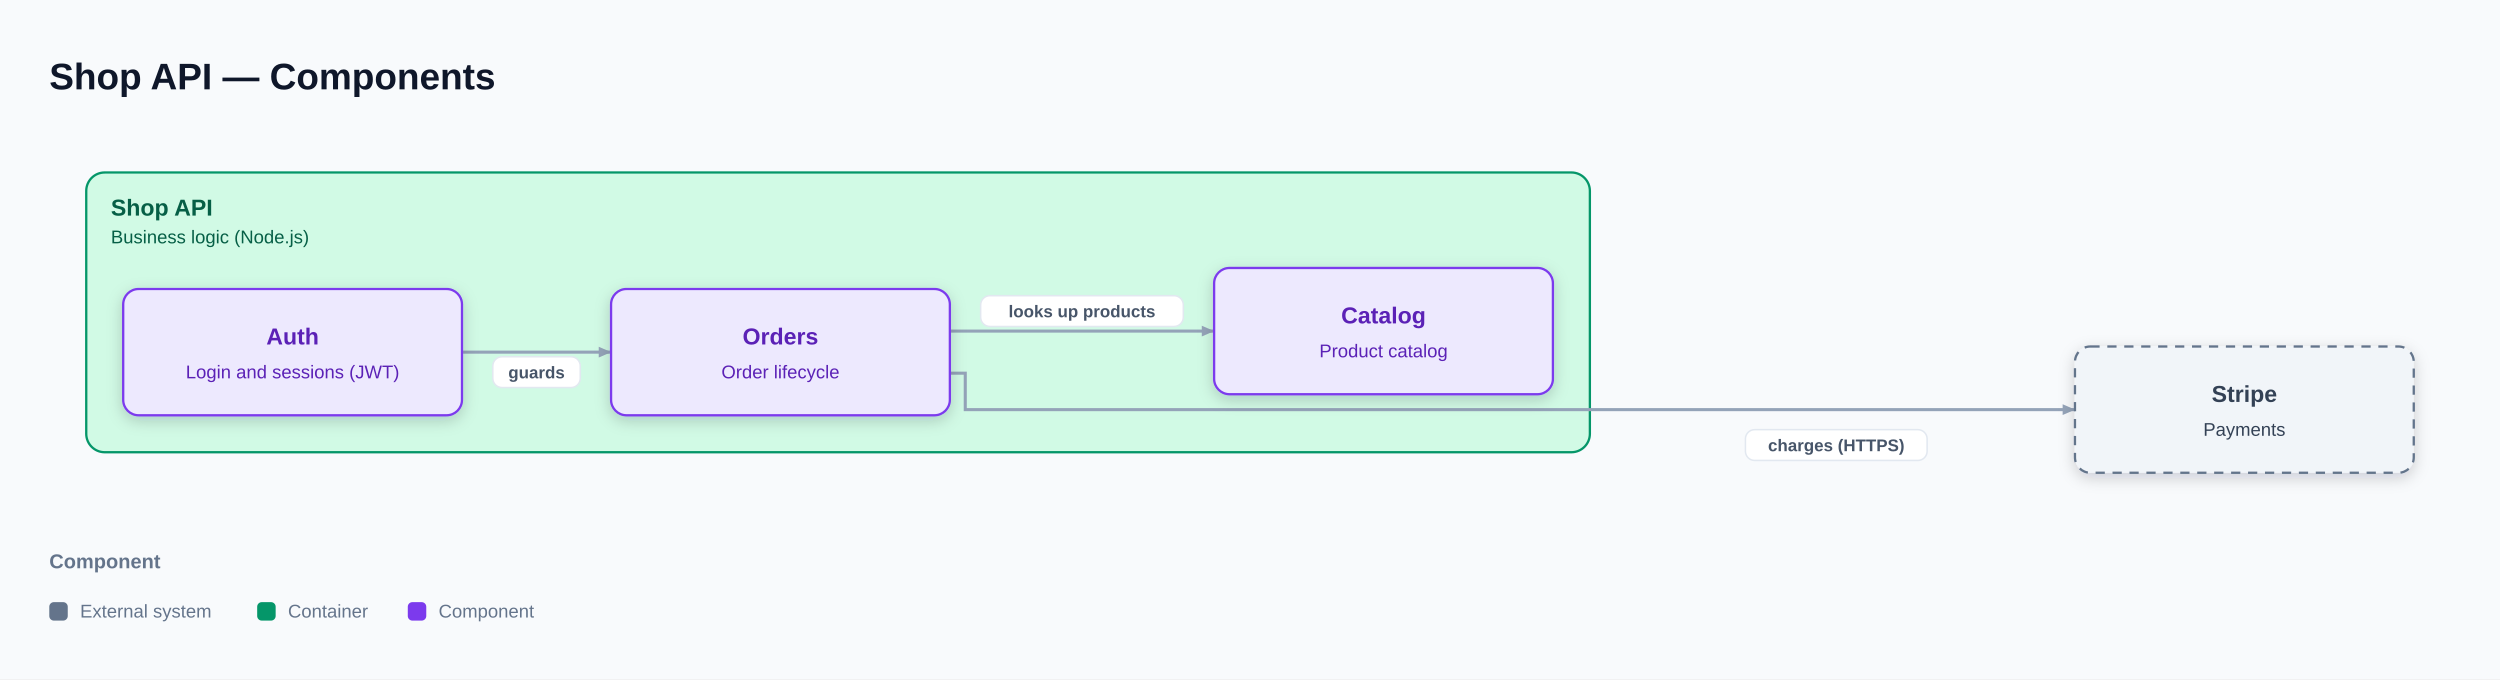
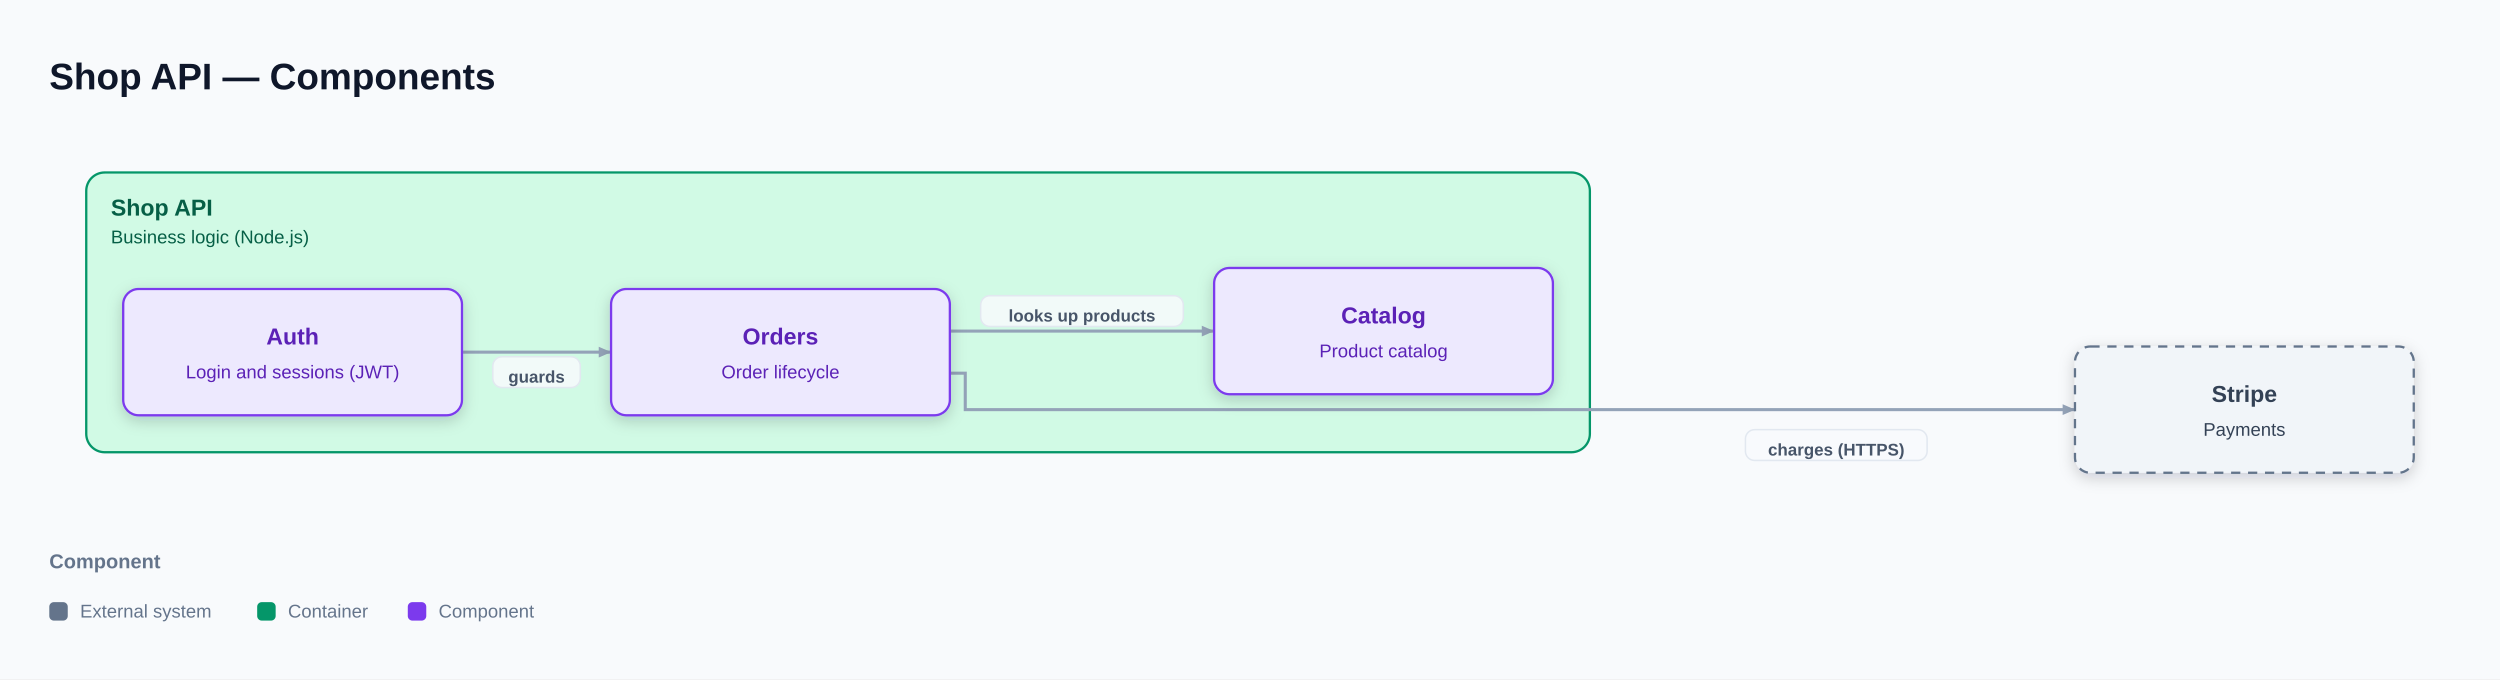
<svg xmlns="http://www.w3.org/2000/svg" width="1623.4" height="441" viewBox="0 0 1623.4 441">
  <defs>
    <filter id="card-shadow" x="-40%" y="-40%" width="180%" height="180%">
      <feDropShadow dx="0" dy="3" stdDeviation="5" flood-color="rgba(15, 23, 42, 0.18)" />
    </filter>
  </defs>
  <rect x="0" y="0" width="1623.4" height="441" fill="#f8fafc" />
  <text x="32" y="58" font-family="&quot;Segoe UI&quot;, &quot;Helvetica Neue&quot;, Arial, sans-serif" font-size="24" font-weight="700" fill="#0f172a">Shop API — Components</text>
  <g transform="translate(32, 88)">
    <g transform="translate(24, 24)">
      <rect x="0" y="0" width="976.4" height="181.667" rx="12" fill="#d1fae5" stroke="#059669" stroke-width="1.5" />
      <text x="16" y="28" font-family="&quot;Segoe UI&quot;, &quot;Helvetica Neue&quot;, Arial, sans-serif" font-size="15" font-weight="600" fill="#065f46">Shop API</text>
      <text x="16" y="46" font-family="&quot;Segoe UI&quot;, &quot;Helvetica Neue&quot;, Arial, sans-serif" font-size="12" fill="#065f46">Business logic (Node.js)</text>
    </g>
    <path d="M584.8,127 L756.4,127" fill="none" stroke="#94a3b8" stroke-width="2" />
-     <path d="M-8,-3.5 L0,0 L-8,3.5 Z" fill="#94a3b8" transform="translate(756.4 127) rotate(0)" />
    <g>
-       <rect x="604.8" y="104" width="131.6" height="20" rx="6" fill="#ffffff" stroke="#e2e8f0" stroke-width="1" />
-       <text x="670.6" y="118" font-family="&quot;Segoe UI&quot;, &quot;Helvetica Neue&quot;, Arial, sans-serif" font-size="11" font-weight="600" text-anchor="middle" fill="#475569">looks up products</text>
+       <path d="M-8,-3.5 L0,0 L-8,3.5 Z" fill="#94a3b8" transform="translate(756.4 127) rotate(0)" />
+     </g>
+     <g>
+       <rect x="604.8" y="104" width="131.6" height="20" rx="6" fill="rgba(248, 250, 252, 0.85)" stroke="#e2e8f0" stroke-width="1" />
+       <text x="670.6" y="120.8" text-anchor="middle" font-family="&quot;Segoe UI&quot;, &quot;Helvetica Neue&quot;, Arial, sans-serif" font-size="11" font-weight="600" fill="#475569">looks up products</text>
    </g>
    <path d="M584.8,154.333 L594.8,154.333 L594.8,178 L1315.4,178" fill="none" stroke="#94a3b8" stroke-width="2" />
-     <path d="M-8,-3.5 L0,0 L-8,3.5 Z" fill="#94a3b8" transform="translate(1315.4 178) rotate(0)" />
    <g>
-       <rect x="1101.4" y="191" width="118" height="20" rx="6" fill="#ffffff" stroke="#e2e8f0" stroke-width="1" />
-       <text x="1160.4" y="205" font-family="&quot;Segoe UI&quot;, &quot;Helvetica Neue&quot;, Arial, sans-serif" font-size="11" font-weight="600" text-anchor="middle" fill="#475569">charges (HTTPS)</text>
+       <path d="M-8,-3.5 L0,0 L-8,3.5 Z" fill="#94a3b8" transform="translate(1315.4 178) rotate(0)" />
+     </g>
+     <g>
+       <rect x="1101.4" y="191" width="118" height="20" rx="6" fill="rgba(248, 250, 252, 0.85)" stroke="#e2e8f0" stroke-width="1" />
+       <text x="1160.4" y="207.8" text-anchor="middle" font-family="&quot;Segoe UI&quot;, &quot;Helvetica Neue&quot;, Arial, sans-serif" font-size="11" font-weight="600" fill="#475569">charges (HTTPS)</text>
    </g>
    <path d="M268,140.667 L364.8,140.667" fill="none" stroke="#94a3b8" stroke-width="2" />
-     <path d="M-8,-3.5 L0,0 L-8,3.5 Z" fill="#94a3b8" transform="translate(364.8 140.6667) rotate(0)" />
    <g>
-       <rect x="288" y="143.667" width="56.8" height="20" rx="6" fill="#ffffff" stroke="#e2e8f0" stroke-width="1" />
-       <text x="316.4" y="157.667" font-family="&quot;Segoe UI&quot;, &quot;Helvetica Neue&quot;, Arial, sans-serif" font-size="11" font-weight="600" text-anchor="middle" fill="#475569">guards</text>
+       <path d="M-8,-3.5 L0,0 L-8,3.5 Z" fill="#94a3b8" transform="translate(364.8 140.6667) rotate(0)" />
+     </g>
+     <g>
+       <rect x="288" y="143.667" width="56.8" height="20" rx="6" fill="rgba(248, 250, 252, 0.85)" stroke="#e2e8f0" stroke-width="1" />
+       <text x="316.4" y="160.467" text-anchor="middle" font-family="&quot;Segoe UI&quot;, &quot;Helvetica Neue&quot;, Arial, sans-serif" font-size="11" font-weight="600" fill="#475569">guards</text>
    </g>
    <g transform="translate(364.8, 99.66667)">
      <rect x="0" y="0" width="220" height="82" rx="10" fill="#ede9fe" stroke="#7c3aed" stroke-width="1.5" filter="url(#card-shadow)" />
      <text x="110" y="36" text-anchor="middle" font-family="&quot;Segoe UI&quot;, &quot;Helvetica Neue&quot;, Arial, sans-serif" font-size="15" font-weight="600" fill="#5b21b6">Orders</text>
      <text x="110" y="58" text-anchor="middle" font-family="&quot;Segoe UI&quot;, &quot;Helvetica Neue&quot;, Arial, sans-serif" font-size="12" fill="#5b21b6">Order lifecycle</text>
    </g>
    <g transform="translate(756.4, 86)">
      <rect x="0" y="0" width="220" height="82" rx="10" fill="#ede9fe" stroke="#7c3aed" stroke-width="1.5" filter="url(#card-shadow)" />
      <text x="110" y="36" text-anchor="middle" font-family="&quot;Segoe UI&quot;, &quot;Helvetica Neue&quot;, Arial, sans-serif" font-size="15" font-weight="600" fill="#5b21b6">Catalog</text>
      <text x="110" y="58" text-anchor="middle" font-family="&quot;Segoe UI&quot;, &quot;Helvetica Neue&quot;, Arial, sans-serif" font-size="12" fill="#5b21b6">Product catalog</text>
    </g>
    <g transform="translate(48, 99.66667)">
      <rect x="0" y="0" width="220" height="82" rx="10" fill="#ede9fe" stroke="#7c3aed" stroke-width="1.5" filter="url(#card-shadow)" />
      <text x="110" y="36" text-anchor="middle" font-family="&quot;Segoe UI&quot;, &quot;Helvetica Neue&quot;, Arial, sans-serif" font-size="15" font-weight="600" fill="#5b21b6">Auth</text>
      <text x="110" y="58" text-anchor="middle" font-family="&quot;Segoe UI&quot;, &quot;Helvetica Neue&quot;, Arial, sans-serif" font-size="12" fill="#5b21b6">Login and sessions (JWT)</text>
    </g>
    <g transform="translate(1315.4, 137)">
      <rect x="0" y="0" width="220" height="82" rx="10" fill="#f1f5f9" stroke="#64748b" stroke-width="1.5" stroke-dasharray="6 5" filter="url(#card-shadow)" />
      <text x="110" y="36" text-anchor="middle" font-family="&quot;Segoe UI&quot;, &quot;Helvetica Neue&quot;, Arial, sans-serif" font-size="15" font-weight="600" fill="#334155">Stripe</text>
      <text x="110" y="58" text-anchor="middle" font-family="&quot;Segoe UI&quot;, &quot;Helvetica Neue&quot;, Arial, sans-serif" font-size="12" fill="#334155">Payments</text>
    </g>
  </g>
  <g transform="translate(32, 355)">
    <g>
      <text x="0" y="14" font-family="&quot;Segoe UI&quot;, &quot;Helvetica Neue&quot;, Arial, sans-serif" font-size="13" font-weight="700" fill="#64748b">Component</text>
      <g transform="translate(0, 30)">
        <g>
          <rect x="0" y="6" width="12" height="12" rx="3" fill="#64748b" />
          <text x="20" y="16" font-family="&quot;Segoe UI&quot;, &quot;Helvetica Neue&quot;, Arial, sans-serif" font-size="12" fill="#64748b">External system</text>
          <rect x="135" y="6" width="12" height="12" rx="3" fill="#059669" />
          <text x="155" y="16" font-family="&quot;Segoe UI&quot;, &quot;Helvetica Neue&quot;, Arial, sans-serif" font-size="12" fill="#64748b">Container</text>
          <rect x="232.8" y="6" width="12" height="12" rx="3" fill="#7c3aed" />
          <text x="252.8" y="16" font-family="&quot;Segoe UI&quot;, &quot;Helvetica Neue&quot;, Arial, sans-serif" font-size="12" fill="#64748b">Component</text>
        </g>
      </g>
    </g>
  </g>
</svg>
